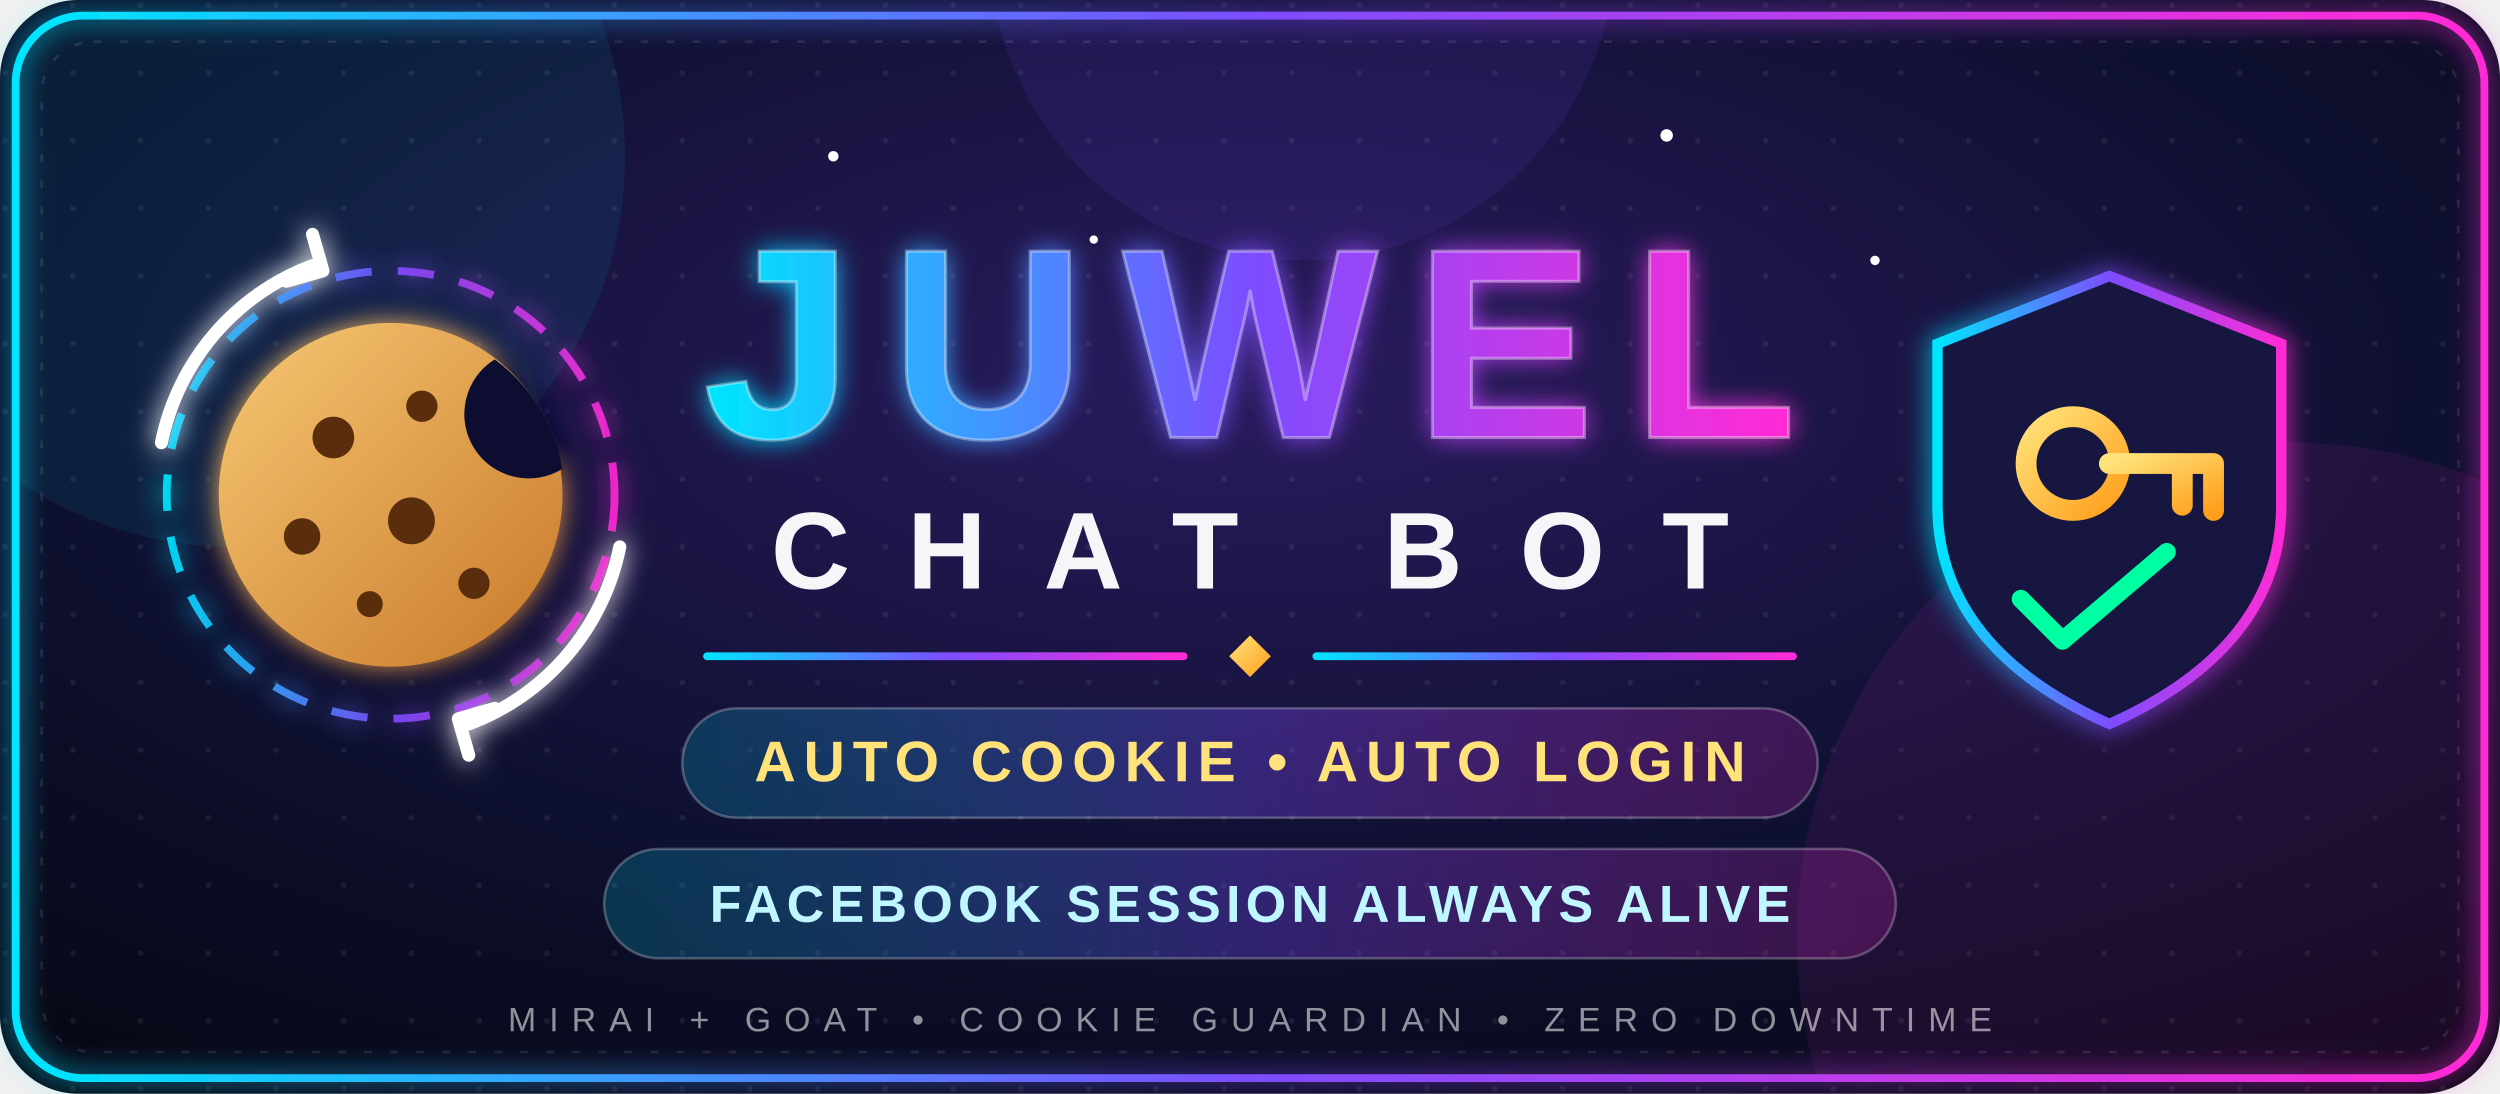
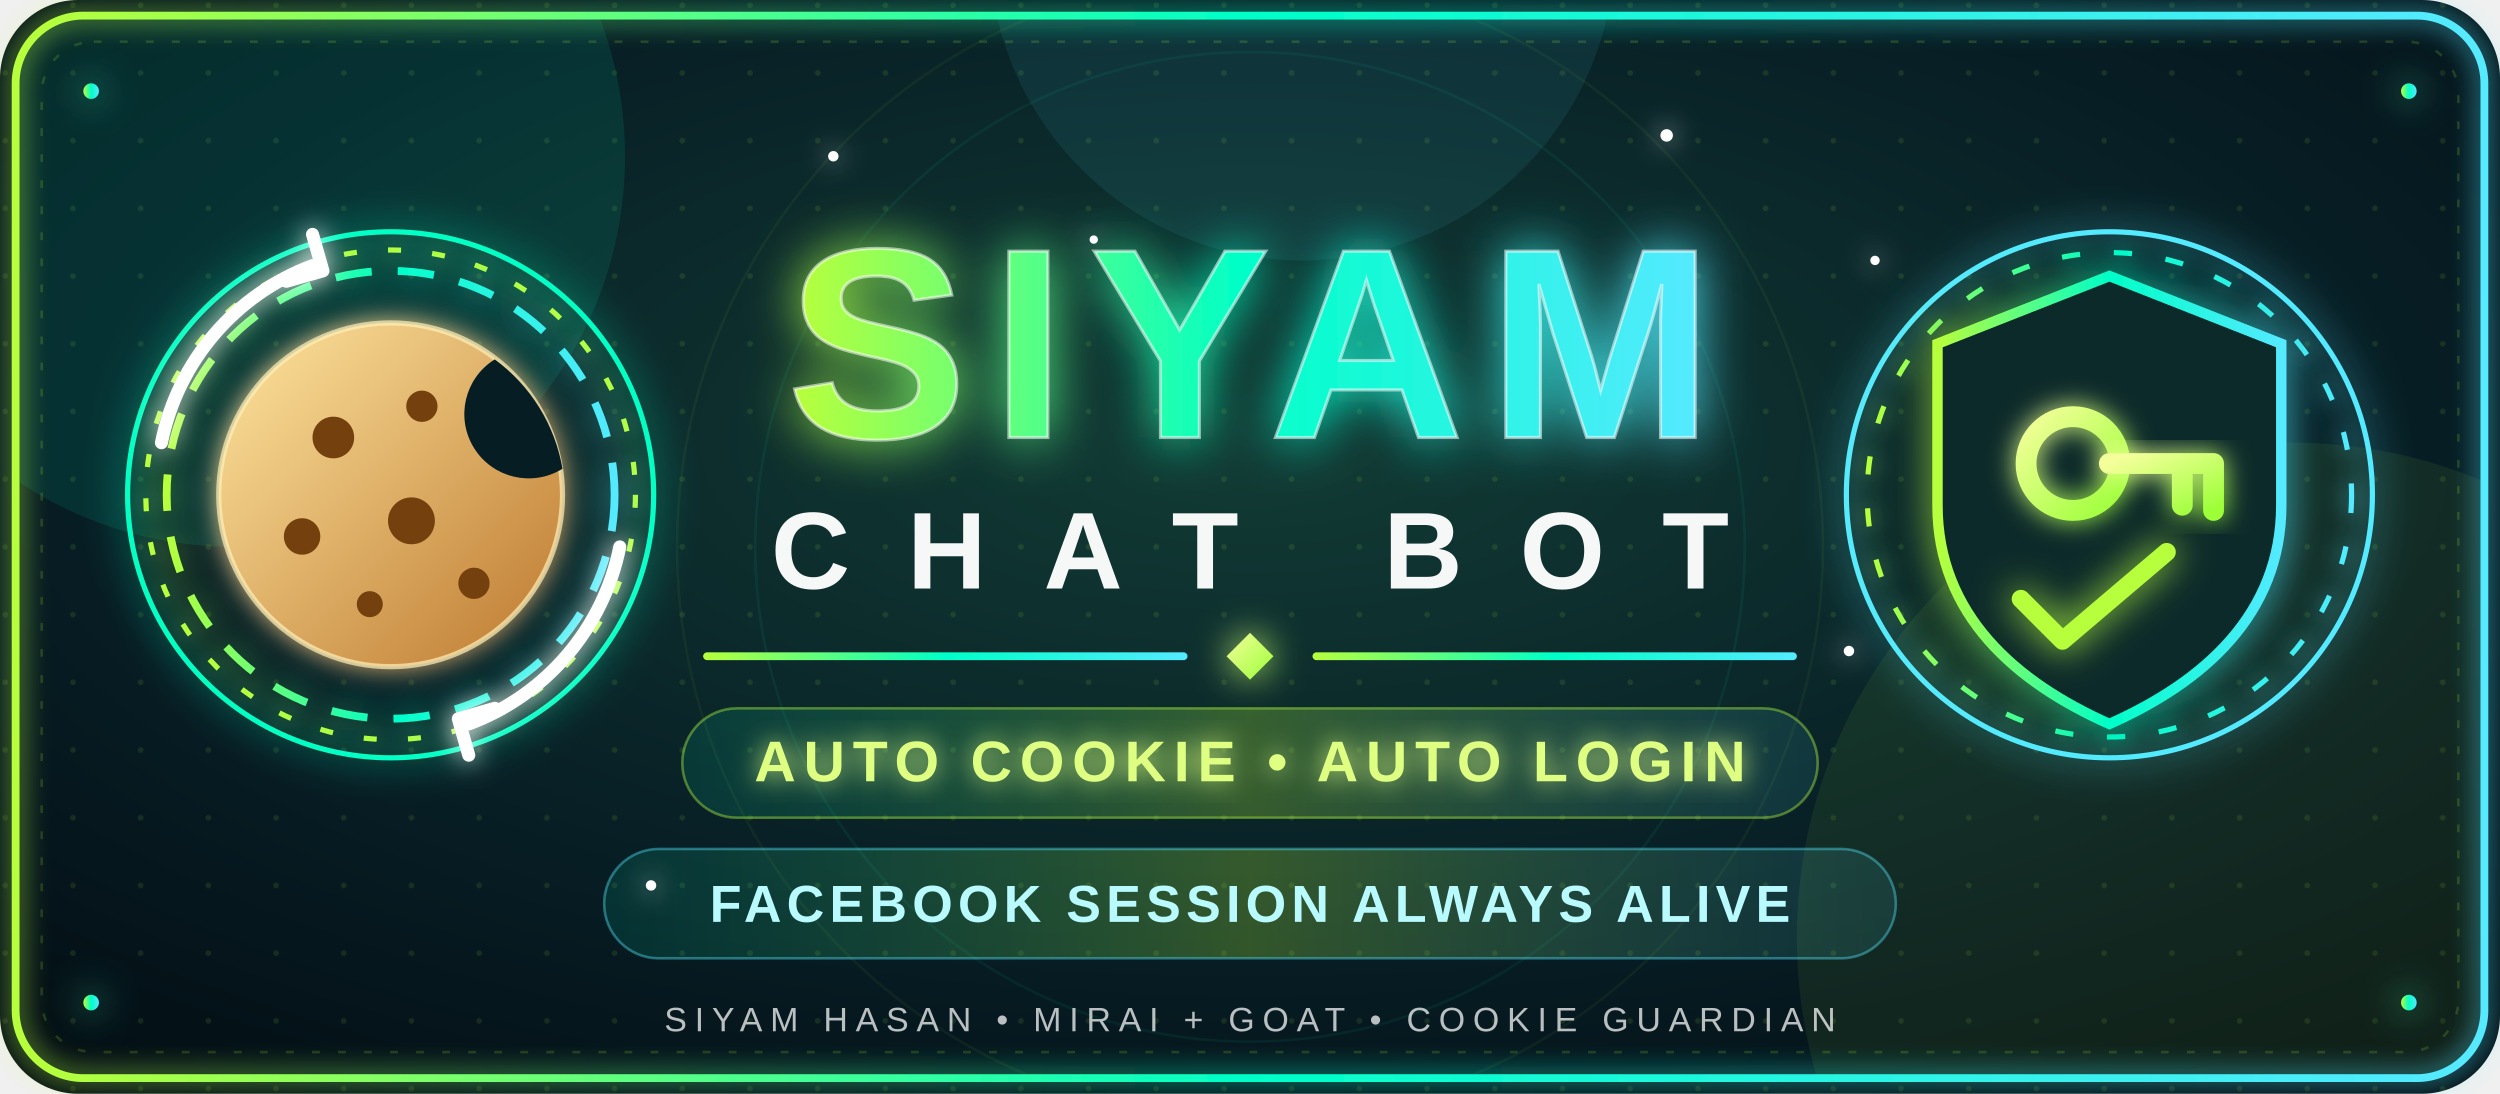
- <svg xmlns="http://www.w3.org/2000/svg" viewBox="0 0 960 420" width="960" height="420" role="img" aria-label="JUWEL CHAT BOT — Auto Cookie — Auto Facebook Login">
+ <svg xmlns="http://www.w3.org/2000/svg" viewBox="0 0 960 420" width="960" height="420" role="img" aria-label="SIYAM CHAT BOT — Auto Cookie — Auto Facebook Login">
  <defs>
-     <radialGradient id="bg" cx="50%" cy="35%" r="85%">
-       <stop offset="0%" stop-color="#2a1b5e" />
-       <stop offset="55%" stop-color="#0e1030" />
-       <stop offset="100%" stop-color="#05060f" />
+     <radialGradient id="bg" cx="50%" cy="40%" r="85%">
+       <stop offset="0%" stop-color="#123c35" />
+       <stop offset="55%" stop-color="#071d24" />
+       <stop offset="100%" stop-color="#02090e" />
    </radialGradient>
    <linearGradient id="title" x1="0" y1="0" x2="1" y2="0">
-       <stop offset="0%" stop-color="#00e5ff">
-         <animate attributeName="stop-color" values="#00e5ff;#7c4dff;#ff2bd6;#ffd200;#00e5ff" dur="8s" repeatCount="indefinite" />
+       <stop offset="0%" stop-color="#b7ff3c">
+         <animate attributeName="stop-color" values="#b7ff3c;#00ffc8;#eaff9b;#54eaff;#b7ff3c" dur="7s" repeatCount="indefinite" />
      </stop>
-       <stop offset="50%" stop-color="#7c4dff">
-         <animate attributeName="stop-color" values="#7c4dff;#ff2bd6;#ffd200;#00e5ff;#7c4dff" dur="8s" repeatCount="indefinite" />
+       <stop offset="50%" stop-color="#00ffc8">
+         <animate attributeName="stop-color" values="#00ffc8;#eaff9b;#54eaff;#b7ff3c;#00ffc8" dur="7s" repeatCount="indefinite" />
      </stop>
-       <stop offset="100%" stop-color="#ff2bd6">
-         <animate attributeName="stop-color" values="#ff2bd6;#ffd200;#00e5ff;#7c4dff;#ff2bd6" dur="8s" repeatCount="indefinite" />
+       <stop offset="100%" stop-color="#54eaff">
+         <animate attributeName="stop-color" values="#54eaff;#b7ff3c;#00ffc8;#eaff9b;#54eaff" dur="7s" repeatCount="indefinite" />
      </stop>
    </linearGradient>
    <linearGradient id="gold" x1="0" y1="0" x2="1" y2="1">
-       <stop offset="0%" stop-color="#ffe27a" />
-       <stop offset="100%" stop-color="#ff9f1c" />
+       <stop offset="0%" stop-color="#f4ff9b" />
+       <stop offset="100%" stop-color="#9cff38" />
    </linearGradient>
    <linearGradient id="ribbon" x1="0" y1="0" x2="1" y2="0">
-       <stop offset="0%" stop-color="#00e5ff" stop-opacity="0.18" />
-       <stop offset="50%" stop-color="#7c4dff" stop-opacity="0.32" />
-       <stop offset="100%" stop-color="#ff2bd6" stop-opacity="0.18" />
+       <stop offset="0%" stop-color="#00ffc8" stop-opacity="0.10" />
+       <stop offset="50%" stop-color="#b7ff3c" stop-opacity="0.25" />
+       <stop offset="100%" stop-color="#54eaff" stop-opacity="0.10" />
    </linearGradient>
    <linearGradient id="cookie" x1="0" y1="0" x2="1" y2="1">
-       <stop offset="0%" stop-color="#f7c873" />
-       <stop offset="100%" stop-color="#c8782a" />
+       <stop offset="0%" stop-color="#ffe6a0" />
+       <stop offset="100%" stop-color="#bd782e" />
    </linearGradient>
-     <filter id="glow" x="-30%" y="-30%" width="160%" height="160%">
-       <feGaussianBlur stdDeviation="5" result="b" />
+     <filter id="glow" x="-50%" y="-50%" width="200%" height="200%">
+       <feGaussianBlur stdDeviation="5" result="blur" />
      <feMerge>
-         <feMergeNode in="b" />
+         <feMergeNode in="blur" />
+         <feMergeNode in="SourceGraphic" />
+       </feMerge>
+     </filter>
+     <filter id="pulseGlow" x="-80%" y="-80%" width="260%" height="260%">
+       <feGaussianBlur stdDeviation="7" result="blur">
+         <animate attributeName="stdDeviation" values="3;11;3" dur="2s" repeatCount="indefinite" />
+       </feGaussianBlur>
+       <feMerge>
+         <feMergeNode in="blur" />
+         <feMergeNode in="SourceGraphic" />
+       </feMerge>
+     </filter>
+     <filter id="strongGlow" x="-60%" y="-60%" width="220%" height="220%">
+       <feGaussianBlur stdDeviation="10" result="blur" />
+       <feMerge>
+         <feMergeNode in="blur" />
        <feMergeNode in="SourceGraphic" />
      </feMerge>
    </filter>
    <pattern id="dots" width="26" height="26" patternUnits="userSpaceOnUse">
-       <circle cx="2" cy="2" r="1.1" fill="#ffffff" fill-opacity="0.07" />
+       <circle cx="2" cy="2" r="1.1" fill="#b7ff3c" fill-opacity="0.10" />
    </pattern>
    <clipPath id="frame">
      <rect x="6" y="6" width="948" height="408" rx="26" />
    </clipPath>
  </defs>
  <rect width="960" height="420" rx="30" fill="url(#bg)" />
  <rect width="960" height="420" rx="30" fill="url(#dots)" />
  <g clip-path="url(#frame)">
-     <circle cx="90" cy="60" r="150" fill="#00e5ff" fill-opacity="0.07" />
-     <circle cx="880" cy="360" r="190" fill="#ff2bd6" fill-opacity="0.08" />
-     <circle cx="500" cy="-20" r="120" fill="#7c4dff" fill-opacity="0.10" />
+     <circle cx="90" cy="60" r="150" fill="#00ffc8" fill-opacity="0.09" />
+     <circle cx="880" cy="360" r="190" fill="#b7ff3c" fill-opacity="0.07" />
+     <circle cx="500" cy="-20" r="120" fill="#54eaff" fill-opacity="0.08" />
+     <circle cx="480" cy="210" r="190" fill="none" stroke="#00ffc8" stroke-opacity="0.06" />
+     <circle cx="480" cy="210" r="220" fill="none" stroke="#b7ff3c" stroke-opacity="0.05" />
  </g>
  <rect x="6" y="6" width="948" height="408" rx="26" fill="none" stroke="url(#title)" stroke-width="3" filter="url(#glow)" />
-   <rect x="16" y="16" width="928" height="388" rx="20" fill="none" stroke="#ffffff" stroke-opacity="0.10" stroke-width="1" stroke-dasharray="3 7" />
-   <g transform="translate(150 190)" filter="url(#glow)">
-     <circle r="86" fill="none" stroke="url(#title)" stroke-width="3" stroke-dasharray="14 10" opacity="0.9">
+   <rect x="16" y="16" width="928" height="388" rx="20" fill="none" stroke="#b7ff3c" stroke-opacity="0.16" stroke-width="1" stroke-dasharray="3 7" />
+   <g fill="url(#title)" filter="url(#pulseGlow)">
+     <circle cx="35" cy="35" r="3" />
+     <circle cx="925" cy="35" r="3" />
+     <circle cx="35" cy="385" r="3" />
+     <circle cx="925" cy="385" r="3" />
+   </g>
+   <g transform="translate(150 190)">
+     <circle r="101" fill="none" stroke="#00ffc8" stroke-width="2" filter="url(#pulseGlow)">
+       <animate attributeName="r" values="91;103;91" dur="2s" repeatCount="indefinite" />
+       <animate attributeName="stroke-opacity" values="0.2;1;0.2" dur="2s" repeatCount="indefinite" />
+     </circle>
+     <circle r="94" fill="none" stroke="#b7ff3c" stroke-width="2" stroke-dasharray="5 12" filter="url(#glow)">
+       <animateTransform attributeName="transform" type="rotate" from="0" to="360" dur="9s" repeatCount="indefinite" />
+       <animate attributeName="stroke-opacity" values="0.3;1;0.3" dur="1.8s" repeatCount="indefinite" />
+     </circle>
+     <circle r="86" fill="none" stroke="url(#title)" stroke-width="3" stroke-dasharray="14 10" filter="url(#pulseGlow)">
      <animateTransform attributeName="transform" type="rotate" from="0" to="360" dur="14s" repeatCount="indefinite" />
+       <animate attributeName="stroke-width" values="2;5;2" dur="2s" repeatCount="indefinite" />
    </circle>
-     <circle r="66" fill="url(#cookie)" />
-     <path d="M 40 -52 A 24 24 0 0 0 66 -10 A 66 66 0 0 0 40 -52 Z" fill="#0e1030" />
-     <circle cx="-22" cy="-22" r="8" fill="#5a2d0c" />
-     <circle cx="12" cy="-34" r="6" fill="#5a2d0c" />
-     <circle cx="-34" cy="16" r="7" fill="#5a2d0c" />
-     <circle cx="8" cy="10" r="9" fill="#5a2d0c" />
-     <circle cx="32" cy="34" r="6" fill="#5a2d0c" />
-     <circle cx="-8" cy="42" r="5" fill="#5a2d0c" />
-     <g fill="none" stroke="#ffffff" stroke-width="5" stroke-linecap="round" stroke-linejoin="round">
+     <circle r="66" fill="url(#cookie)" stroke="#fff0b8" stroke-opacity="0.7" stroke-width="2" filter="url(#glow)" />
+     <path d="M 40 -52 A 24 24 0 0 0 66 -10 A 66 66 0 0 0 40 -52 Z" fill="#071d24" />
+     <g fill="#74400e">
+       <circle cx="-22" cy="-22" r="8" />
+       <circle cx="12" cy="-34" r="6" />
+       <circle cx="-34" cy="16" r="7" />
+       <circle cx="8" cy="10" r="9" />
+       <circle cx="32" cy="34" r="6" />
+       <circle cx="-8" cy="42" r="5" />
+     </g>
+     <g fill="none" stroke="#ffffff" stroke-width="5" stroke-linecap="round" stroke-linejoin="round" filter="url(#glow)">
      <path d="M -88 -20 A 92 92 0 0 1 -30 -88" />
      <path d="M -30 -100 L -26 -86 L -40 -82" />
      <path d="M 88 20 A 92 92 0 0 1 30 88" />
      <path d="M 30 100 L 26 86 L 40 82" />
    </g>
  </g>
-   <g transform="translate(810 190)" filter="url(#glow)">
-     <path d="M 0 -84 L 66 -58 L 66 4 C 66 46 36 72 0 88 C -36 72 -66 46 -66 4 L -66 -58 Z" fill="#12163f" stroke="url(#title)" stroke-width="4" />
-     <circle cx="-14" cy="-12" r="18" fill="none" stroke="url(#gold)" stroke-width="8" />
-     <path d="M 0 -12 H 40 M 28 -12 V 4 M 40 -12 V 6" fill="none" stroke="url(#gold)" stroke-width="8" stroke-linecap="round" />
-     <path d="M -34 40 L -18 56 L 22 22" fill="none" stroke="#00ffa3" stroke-width="7" stroke-linecap="round" stroke-linejoin="round" />
+   <g transform="translate(810 190)">
+     <circle r="101" fill="none" stroke="#54eaff" stroke-width="2" filter="url(#pulseGlow)">
+       <animate attributeName="r" values="91;103;91" dur="2.4s" repeatCount="indefinite" />
+       <animate attributeName="stroke-opacity" values="0.15;1;0.15" dur="2.4s" repeatCount="indefinite" />
+     </circle>
+     <circle r="93" fill="none" stroke="url(#title)" stroke-width="2" stroke-dasharray="7 13" filter="url(#glow)">
+       <animateTransform attributeName="transform" type="rotate" from="360" to="0" dur="10s" repeatCount="indefinite" />
+       <animate attributeName="stroke-opacity" values="0.3;1;0.3" dur="2s" repeatCount="indefinite" />
+     </circle>
+     <path d="M 0 -84 L 66 -58 L 66 4 C 66 46 36 72 0 88              C -36 72 -66 46 -66 4 L -66 -58 Z" fill="#092a2c" stroke="url(#title)" stroke-width="4" filter="url(#pulseGlow)">
+       <animate attributeName="stroke-width" values="3;6;3" dur="2s" repeatCount="indefinite" />
+     </path>
+     <circle cx="-14" cy="-12" r="18" fill="none" stroke="url(#gold)" stroke-width="8" filter="url(#glow)" />
+     <path d="M 0 -12 H 40 M 28 -12 V 4 M 40 -12 V 6" fill="none" stroke="url(#gold)" stroke-width="8" stroke-linecap="round" filter="url(#glow)" />
+     <path d="M -34 40 L -18 56 L 22 22" fill="none" stroke="#b7ff3c" stroke-width="7" stroke-linecap="round" stroke-linejoin="round" filter="url(#pulseGlow)" />
  </g>
  <g text-anchor="middle" font-family="'Segoe UI','Trebuchet MS',Arial,Helvetica,sans-serif" font-weight="900">
-     <text x="480" y="168" font-size="104" letter-spacing="14" fill="url(#title)" filter="url(#glow)">JUWEL</text>
-     <text x="480" y="168" font-size="104" letter-spacing="14" fill="none" stroke="#ffffff" stroke-opacity="0.35" stroke-width="1.2">JUWEL</text>
+     <text x="480" y="168" font-size="104" letter-spacing="9" fill="url(#title)" filter="url(#strongGlow)">SIYAM</text>
+     <text x="480" y="168" font-size="104" letter-spacing="9" fill="none" stroke="#ffffff" stroke-opacity="0.55" stroke-width="1.2">SIYAM</text>
    <text x="480" y="226" font-size="42" letter-spacing="22" fill="#ffffff" fill-opacity="0.96">CHAT BOT</text>
  </g>
  <g transform="translate(480 252)">
    <rect x="-210" y="-1.5" width="186" height="3" rx="1.5" fill="url(#title)" />
    <rect x="24" y="-1.5" width="186" height="3" rx="1.5" fill="url(#title)" />
-     <path d="M 0 -8 L 8 0 L 0 8 L -8 0 Z" fill="url(#gold)" />
+     <path d="M 0 -9 L 9 0 L 0 9 L -9 0 Z" fill="url(#gold)" filter="url(#pulseGlow)" />
  </g>
  <g font-family="'Segoe UI','Trebuchet MS',Arial,Helvetica,sans-serif" font-weight="800" text-anchor="middle">
-     <rect x="262" y="272" width="436" height="42" rx="21" fill="url(#ribbon)" stroke="#ffffff" stroke-opacity="0.25" />
-     <text x="480" y="300" font-size="22" letter-spacing="3" fill="#ffe27a">AUTO COOKIE  •  AUTO LOGIN</text>
-     <rect x="232" y="326" width="496" height="42" rx="21" fill="url(#ribbon)" stroke="#ffffff" stroke-opacity="0.25" />
-     <text x="480" y="354" font-size="20" letter-spacing="2" fill="#bff6ff">FACEBOOK SESSION  ALWAYS  ALIVE</text>
+     <rect x="262" y="272" width="436" height="42" rx="21" fill="url(#ribbon)" stroke="#b7ff3c" stroke-opacity="0.40" />
+     <text x="480" y="300" font-size="22" letter-spacing="3" fill="#dfff83" filter="url(#glow)">
+       AUTO COOKIE  •  AUTO LOGIN
+     </text>
+     <rect x="232" y="326" width="496" height="42" rx="21" fill="url(#ribbon)" stroke="#54eaff" stroke-opacity="0.40" />
+     <text x="480" y="354" font-size="20" letter-spacing="2" fill="#b9faff">
+       FACEBOOK SESSION  ALWAYS  ALIVE
+     </text>
  </g>
-   <text x="480" y="396" text-anchor="middle" font-family="'Segoe UI',Arial,sans-serif" font-size="13" letter-spacing="5" fill="#ffffff" fill-opacity="0.55">MIRAI  +  GOAT  •  COOKIE  GUARDIAN  •  ZERO  DOWNTIME</text>
-   <g fill="#ffffff">
+   <text x="480" y="396" text-anchor="middle" font-family="'Segoe UI',Arial,sans-serif" font-size="13" letter-spacing="3" fill="#ffffff" fill-opacity="0.72">
+     SIYAM HASAN  •  MIRAI + GOAT  •  COOKIE GUARDIAN
+   </text>
+   <g fill="#ffffff" filter="url(#glow)">
    <circle cx="320" cy="60" r="2">
      <animate attributeName="opacity" values="0.1;1;0.1" dur="2.4s" repeatCount="indefinite" />
    </circle>
    <circle cx="640" cy="52" r="2.4">
      <animate attributeName="opacity" values="1;0.1;1" dur="3s" repeatCount="indefinite" />
    </circle>
    <circle cx="420" cy="92" r="1.6">
      <animate attributeName="opacity" values="0.2;1;0.2" dur="2s" repeatCount="indefinite" />
    </circle>
    <circle cx="720" cy="100" r="1.8">
      <animate attributeName="opacity" values="1;0.2;1" dur="2.7s" repeatCount="indefinite" />
    </circle>
+     <circle cx="250" cy="340" r="2">
+       <animate attributeName="opacity" values="0.2;1;0.2" dur="2.2s" repeatCount="indefinite" />
+     </circle>
+     <circle cx="710" cy="250" r="2">
+       <animate attributeName="opacity" values="1;0.2;1" dur="2.8s" repeatCount="indefinite" />
+     </circle>
  </g>
</svg>
